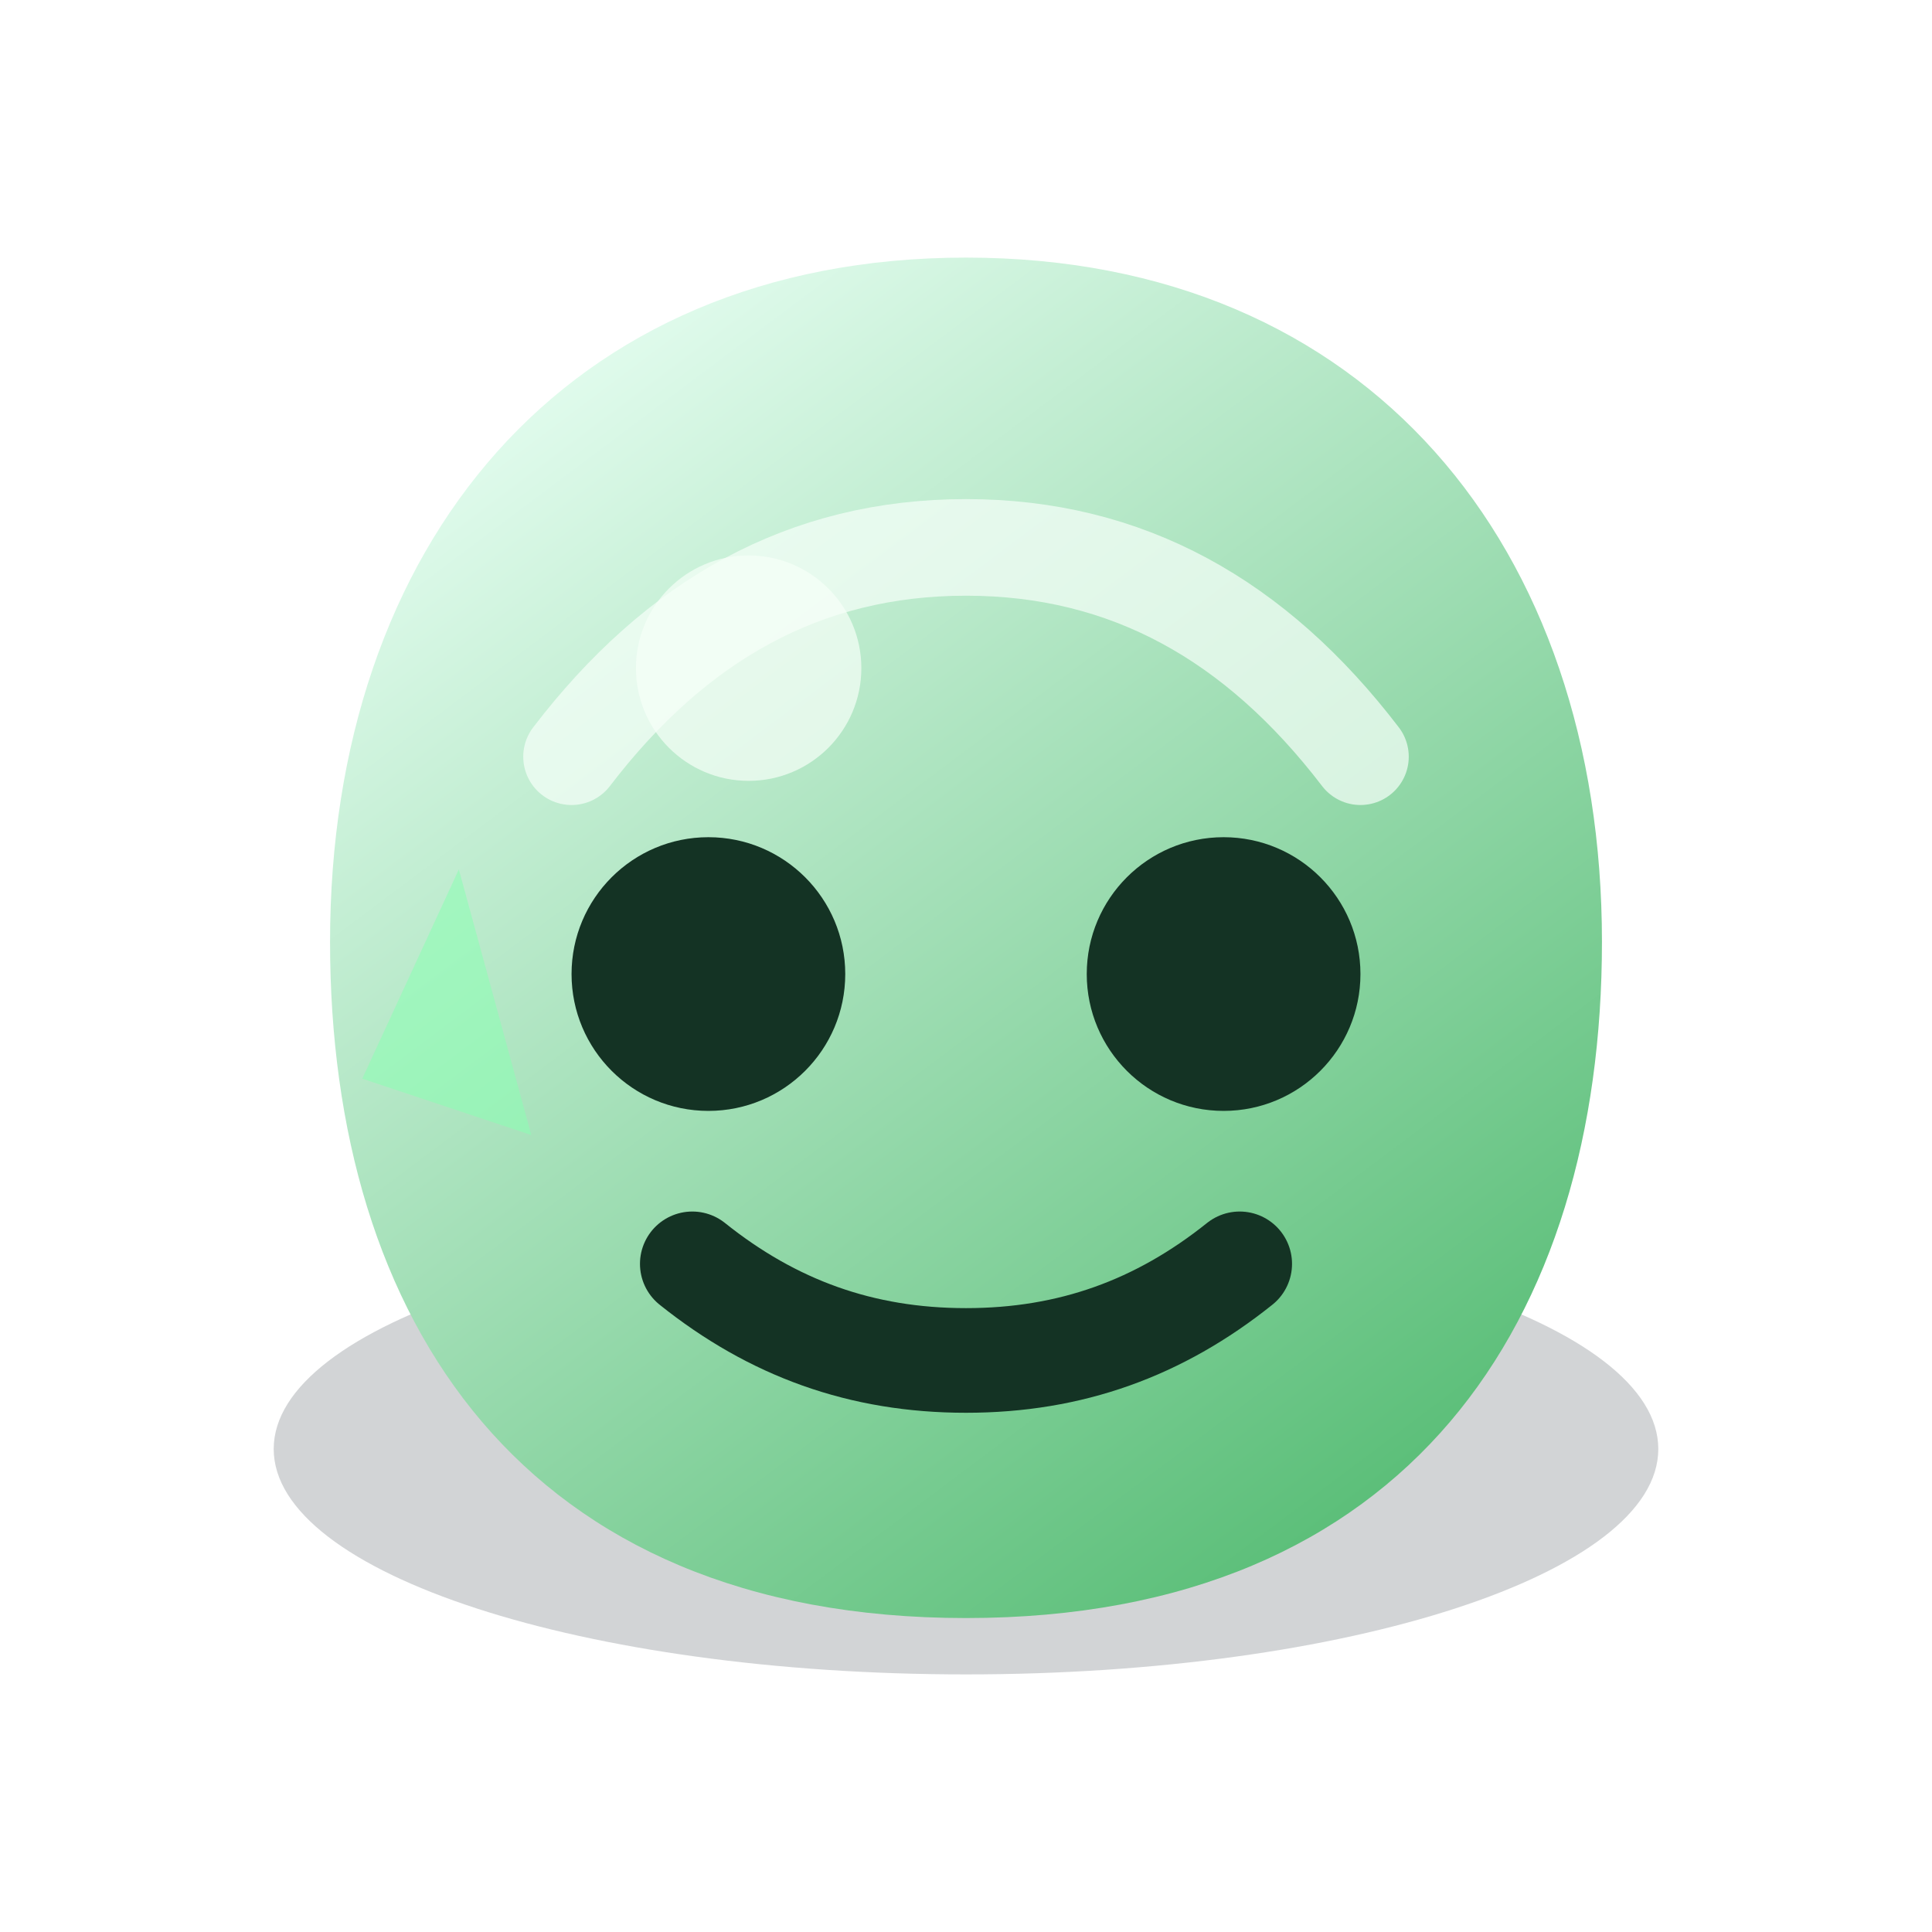
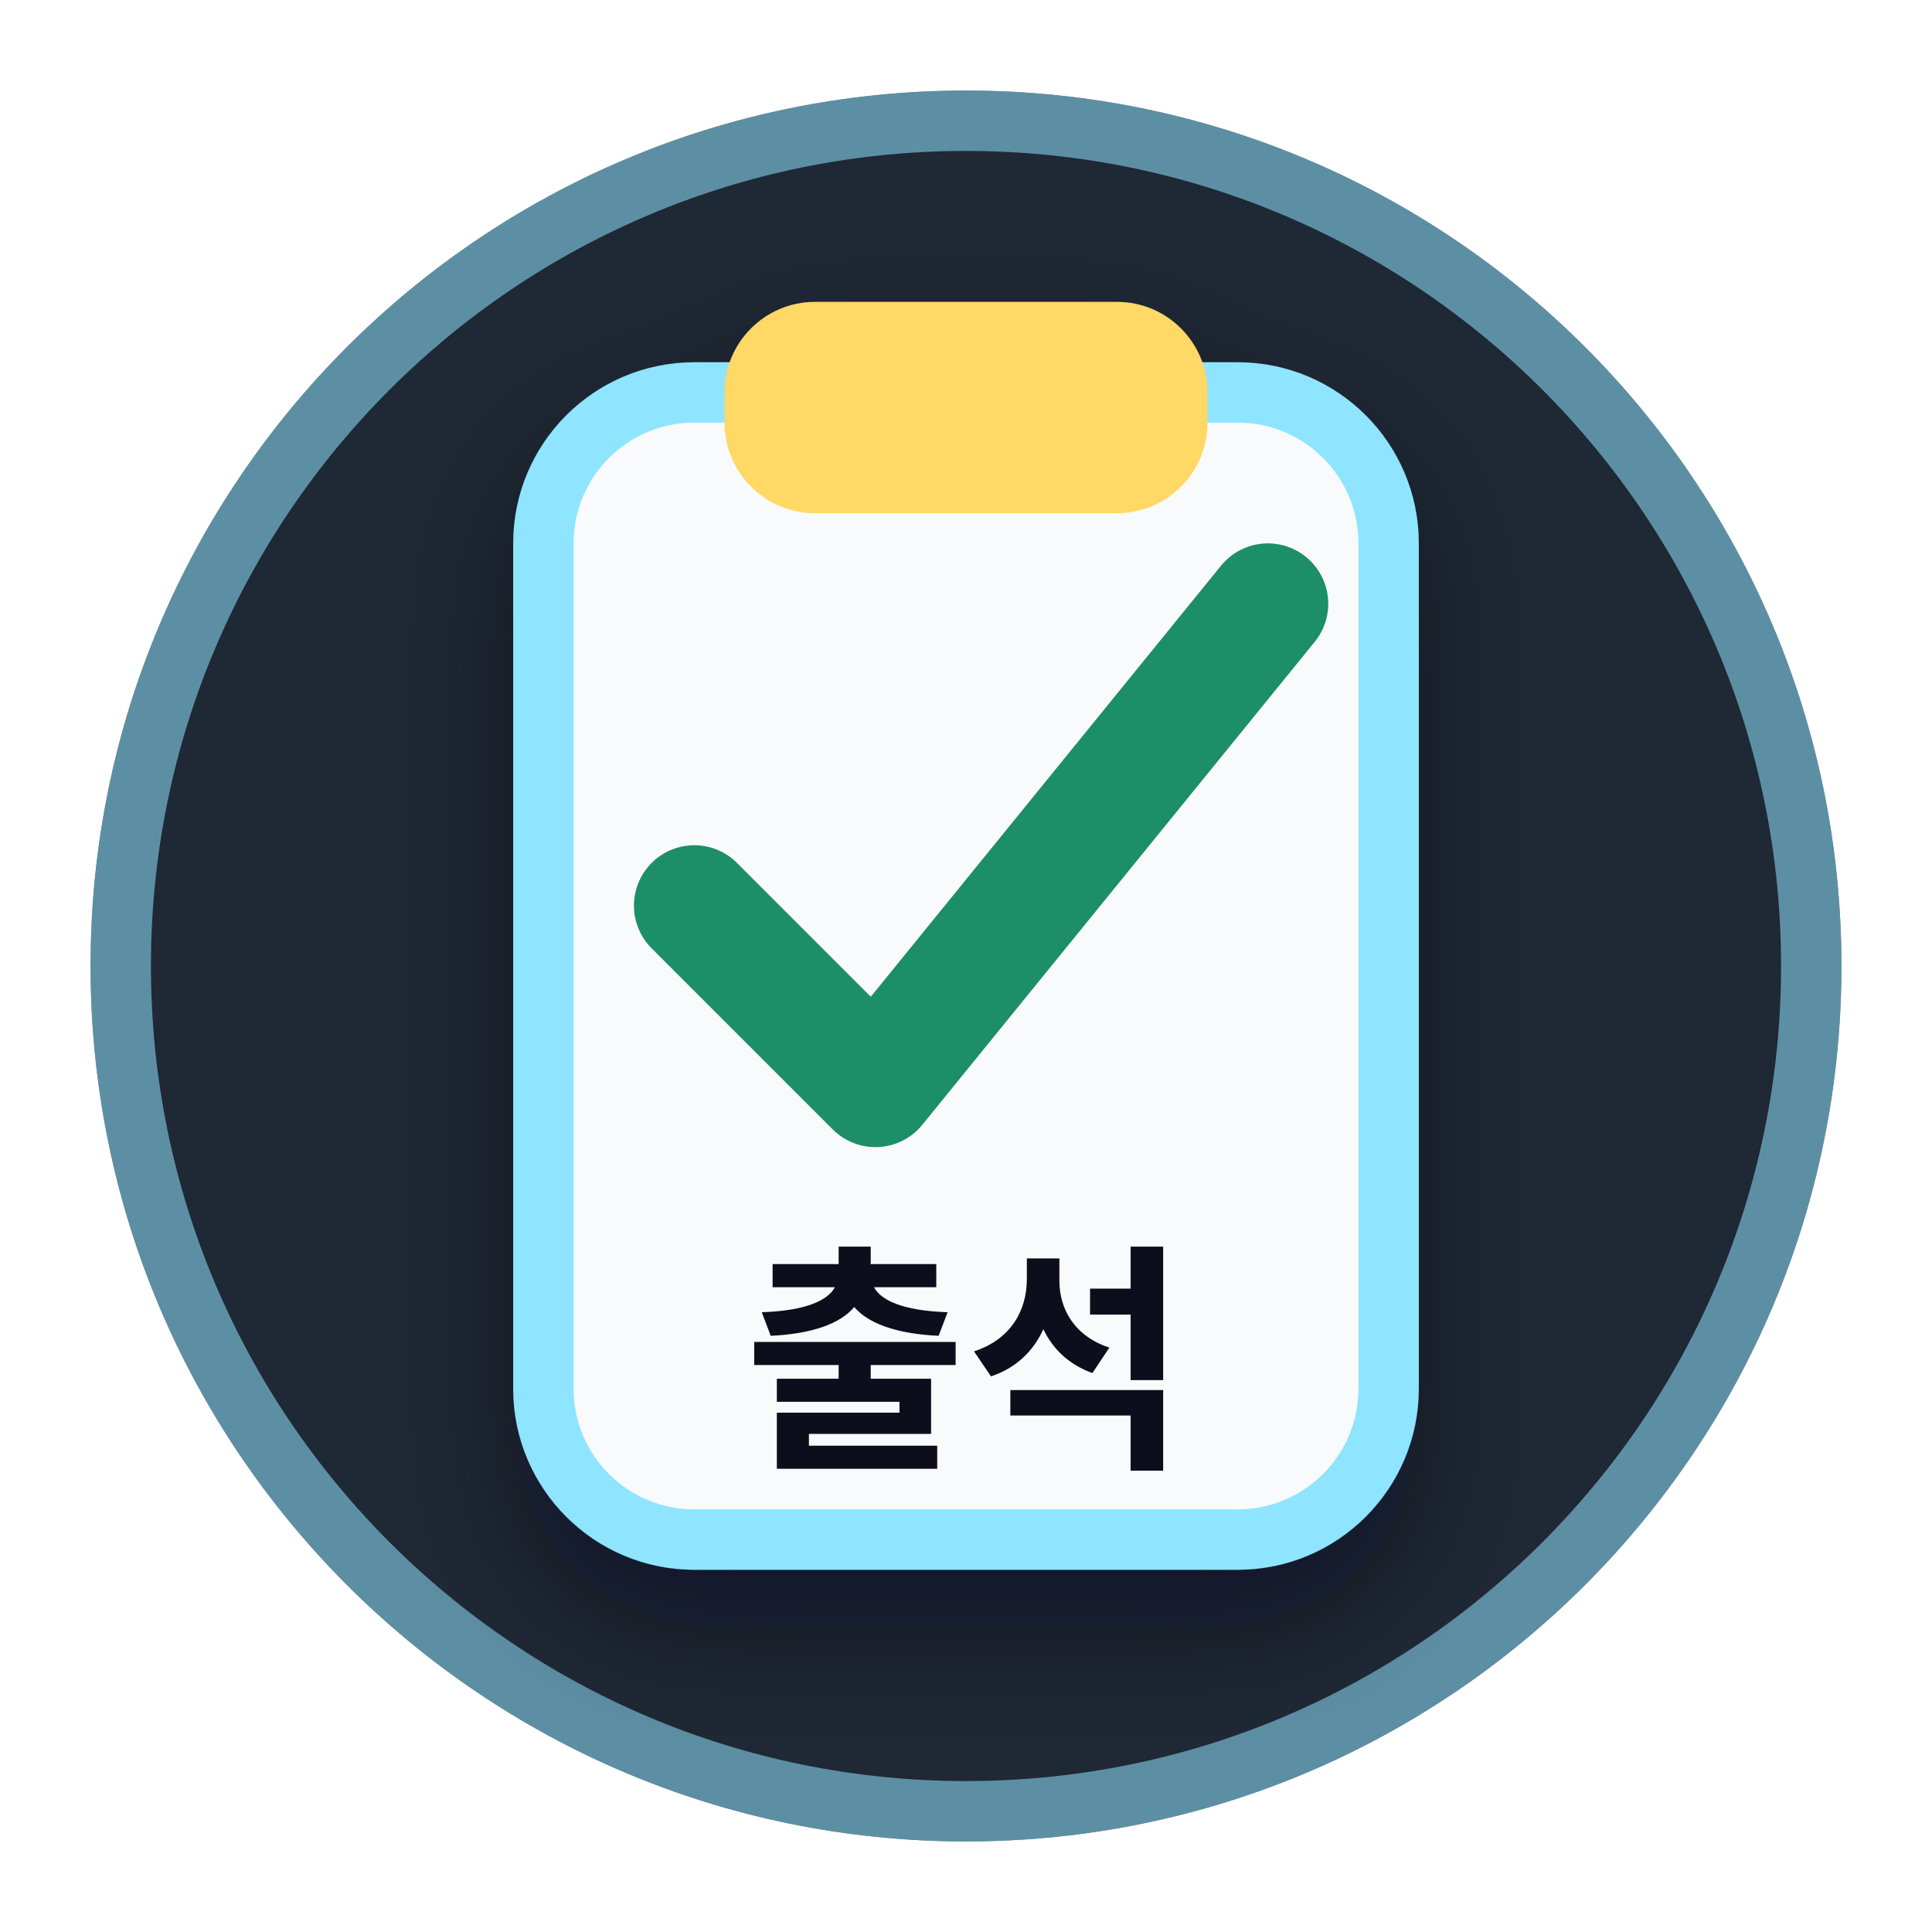
- <svg xmlns="http://www.w3.org/2000/svg" width="24" height="24" viewBox="0 0 24 24" fill="none">
+ <svg xmlns="http://www.w3.org/2000/svg" viewBox="0 0 64 64" role="img" aria-label="출석 체크 알림">
  <defs>
-     <linearGradient id="slimeBodyA" x1="6" y1="4" x2="18" y2="20" gradientUnits="userSpaceOnUse">
-       <stop stop-color="#E9FFF4" />
-       <stop offset="1" stop-color="#4FB96E" />
-     </linearGradient>
+     <filter id="shadow" x="-20%" y="-20%" width="140%" height="140%">
+       <feDropShadow dx="0" dy="2" stdDeviation="2" flood-color="#020713" flood-opacity="0.45" />
+     </filter>
  </defs>
-   <ellipse cx="12" cy="18" rx="8.6" ry="2.8" fill="#07131F" fill-opacity="0.18" />
-   <path d="M12 3.2C17 3.2 19.9 6.8 19.9 11.7C19.9 16.4 17.5 20.1 12 20.1C6.5 20.1 4.1 16.4 4.1 11.7C4.1 6.8 7 3.2 12 3.2Z" fill="url(#slimeBodyA)" />
-   <path d="M7.1 9.4C8.4 7.7 10 6.8 12 6.8C14 6.8 15.6 7.7 16.9 9.4" stroke="#F7FFF9" stroke-width="1.2" stroke-linecap="round" opacity="0.7" />
-   <circle cx="8.8" cy="12.1" r="1.7" fill="#143324" />
-   <circle cx="15.2" cy="12.1" r="1.7" fill="#143324" />
-   <path d="M8.6 15.7C9.6 16.5 10.7 16.9 12 16.9C13.3 16.9 14.4 16.5 15.4 15.7" stroke="#143324" stroke-width="1.3" stroke-linecap="round" />
-   <path d="M5.7 10.8L4.5 13.4L6.6 14.1" fill="#8BFFB3" fill-opacity="0.55" />
-   <circle cx="9.3" cy="8.3" r="1.4" fill="#F7FFF9" fill-opacity="0.7" />
+   <circle cx="32" cy="32" r="29" fill="#07111f" opacity="0.9" />
+   <circle cx="32" cy="32" r="28" fill="none" stroke="#8fe4ff" stroke-width="2" opacity="0.55" />
+   <g filter="url(#shadow)">
+     <rect x="18" y="13" width="28" height="38" rx="5" fill="#f8fafc" stroke="#8fe4ff" stroke-width="2" />
+     <rect x="24" y="10" width="16" height="7" rx="3" fill="#ffd866" />
+     <path d="M23 30l6 6 13-16" fill="none" stroke="#1f8f68" stroke-width="4" stroke-linecap="round" stroke-linejoin="round" />
+     <text x="32" y="48" text-anchor="middle" font-size="8" font-weight="900" fill="#07111f">출석</text>
+   </g>
</svg>
